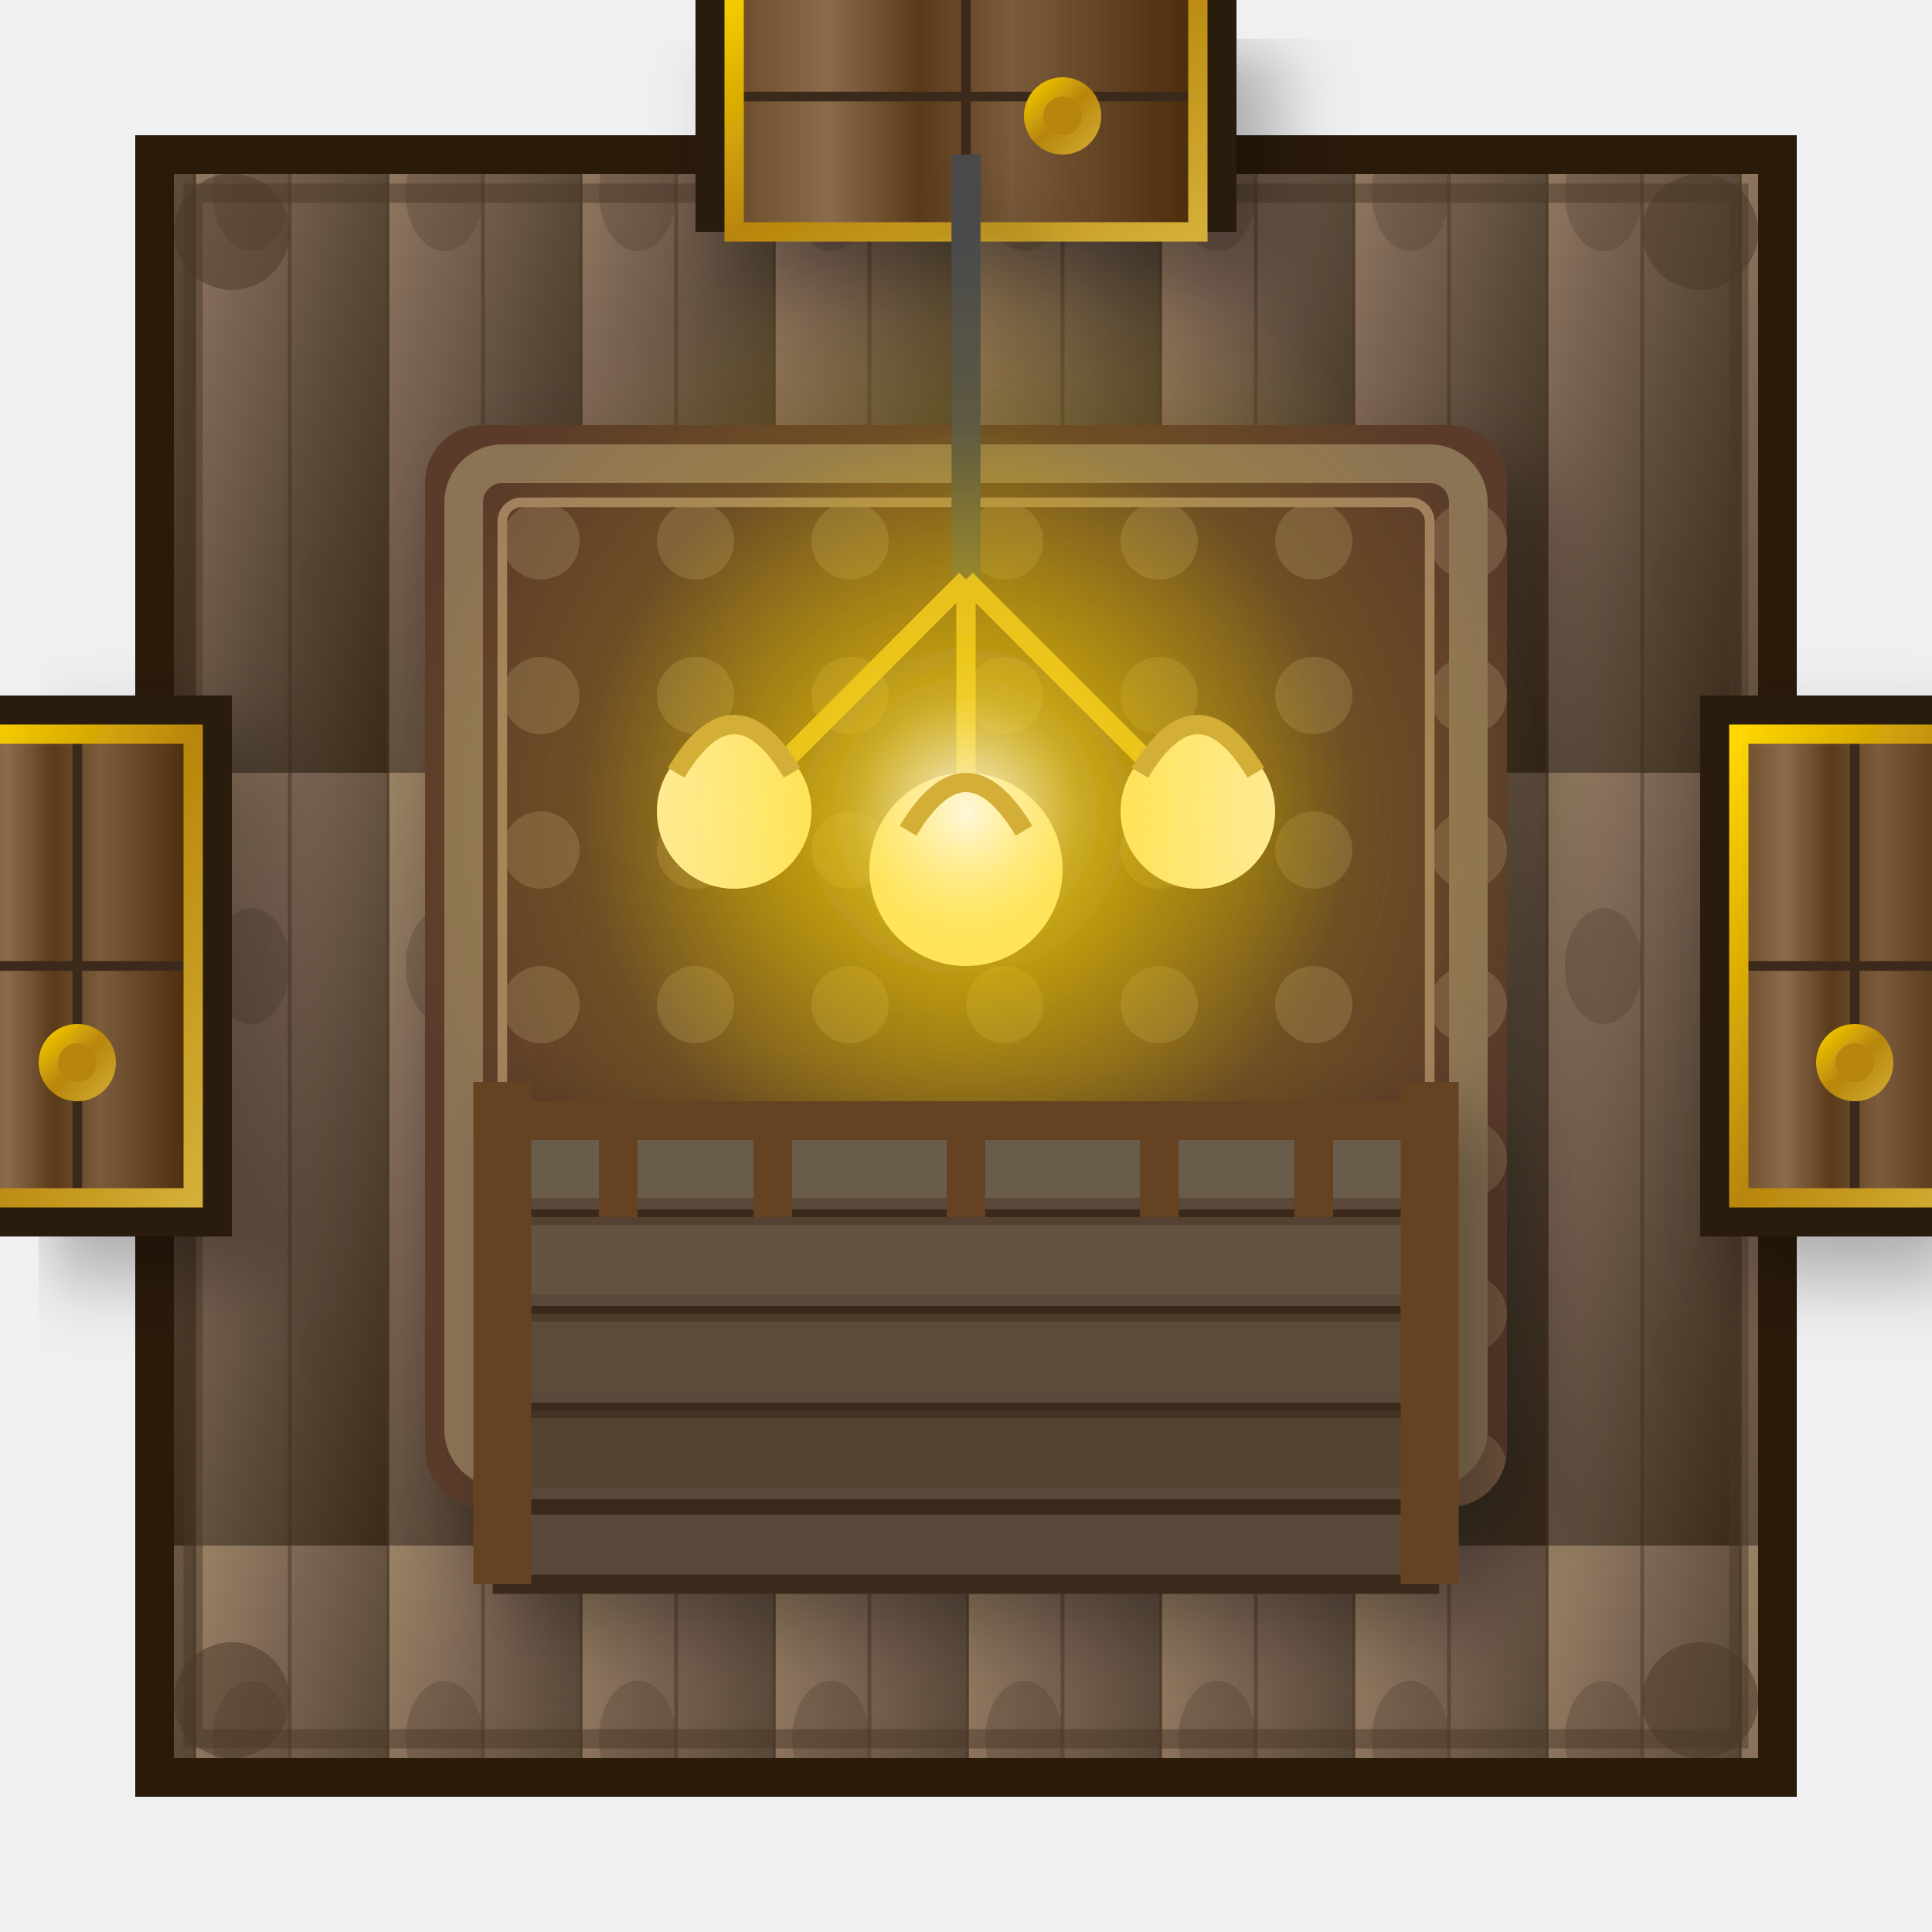
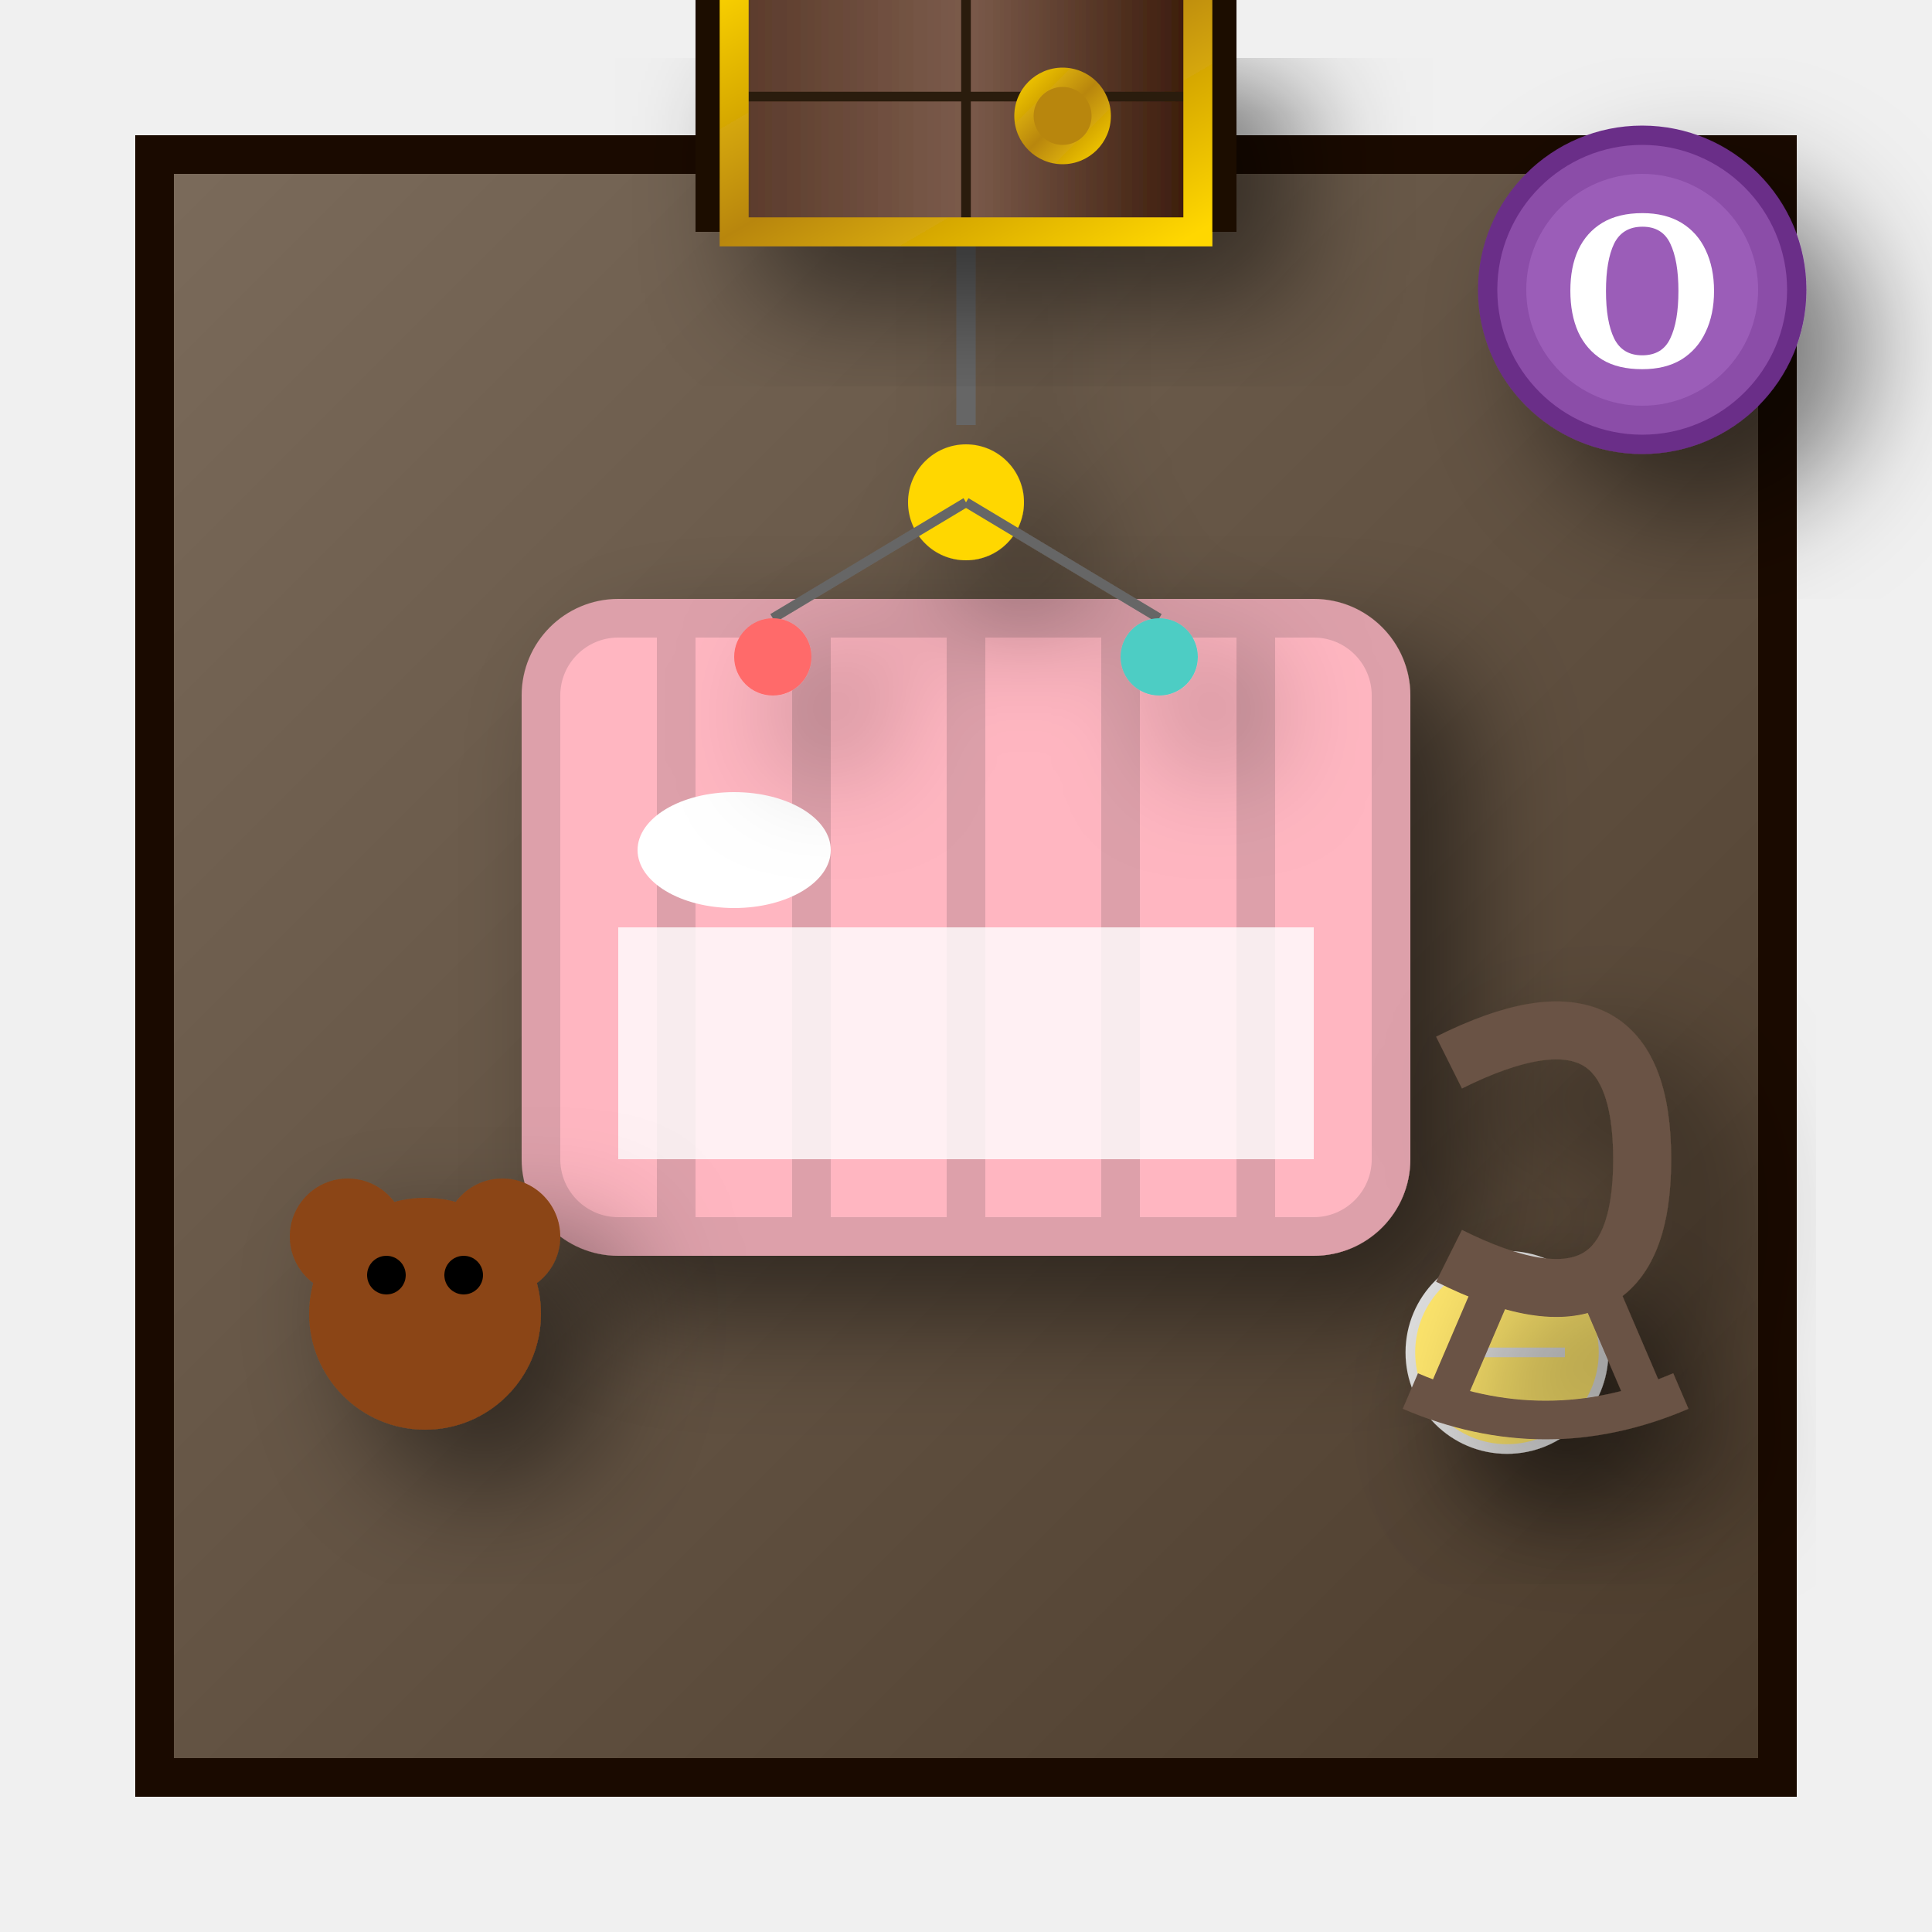
<svg xmlns="http://www.w3.org/2000/svg" viewBox="0 0 100 100" width="400" height="400">
  <defs>
    <linearGradient id="floorGrad" x1="0%" y1="0%" x2="100%" y2="100%">
-       <stop offset="0%" style="stop-color:#9B8365" />
-       <stop offset="30%" style="stop-color:#7B6354" />
-       <stop offset="60%" style="stop-color:#5A4A3A" />
-       <stop offset="100%" style="stop-color:#3A2A1A" />
+       <stop offset="0%" style="stop-color:#7B6B5B" />
+       <stop offset="100%" style="stop-color:#4B3B2B" />
    </linearGradient>
-     <pattern id="woodPattern" x="0" y="0" width="10" height="40" patternUnits="userSpaceOnUse">
-       <rect width="10" height="40" fill="url(#floorGrad)" />
-       <line x1="0" y1="0" x2="0" y2="40" stroke="#2A1A0A" stroke-width="0.3" opacity="0.6" />
-       <line x1="5" y1="0" x2="5" y2="40" stroke="#3A2A1A" stroke-width="0.2" opacity="0.4" />
-       <ellipse cx="3" cy="10" rx="2" ry="3" fill="#4A3A2A" opacity="0.3" />
-       <ellipse cx="7" cy="30" rx="1.5" ry="2" fill="#4A3A2A" opacity="0.2" />
-     </pattern>
    <linearGradient id="doorWood" x1="0%" y1="0%" x2="100%" y2="0%">
-       <stop offset="0%" style="stop-color:#6B4B2A" />
-       <stop offset="20%" style="stop-color:#8B6B4B" />
-       <stop offset="40%" style="stop-color:#5A3A1A" />
-       <stop offset="60%" style="stop-color:#7B5B3B" />
-       <stop offset="100%" style="stop-color:#4A2A0A" />
+       <stop offset="0%" style="stop-color:#5A3A2A" />
+       <stop offset="50%" style="stop-color:#7B5B4B" />
+       <stop offset="100%" style="stop-color:#3A1A0A" />
    </linearGradient>
    <linearGradient id="goldTrim" x1="0%" y1="0%" x2="100%" y2="100%">
      <stop offset="0%" style="stop-color:#FFD700" />
      <stop offset="50%" style="stop-color:#B8860B" />
-       <stop offset="100%" style="stop-color:#D4AF37" />
+       <stop offset="100%" style="stop-color:#FFD700" />
    </linearGradient>
-     <radialGradient id="lampGlow" cx="50%" cy="50%" r="50%">
-       <stop offset="0%" style="stop-color:#FFF8DC;stop-opacity:0.9" />
-       <stop offset="30%" style="stop-color:#FFD700;stop-opacity:0.5" />
-       <stop offset="70%" style="stop-color:#FFD700;stop-opacity:0.2" />
-       <stop offset="100%" style="stop-color:#FFD700;stop-opacity:0" />
-     </radialGradient>
-     <pattern id="carpetPattern" x="0" y="0" width="8" height="8" patternUnits="userSpaceOnUse">
-       <rect width="8" height="8" fill="#5A3A2A" />
-       <circle cx="4" cy="4" r="2" fill="#8B7355" opacity="0.5" />
-     </pattern>
    <filter id="softShadow" x="-50%" y="-50%" width="200%" height="200%">
-       <feGaussianBlur in="SourceAlpha" stdDeviation="2" />
-       <feOffset dx="2" dy="2" result="offsetblur" />
+       <feGaussianBlur in="SourceAlpha" stdDeviation="3" />
+       <feOffset dx="3" dy="3" result="offsetblur" />
      <feComponentTransfer>
-         <feFuncA type="linear" slope="0.3" />
+         <feFuncA type="linear" slope="0.5" />
      </feComponentTransfer>
      <feMerge>
        <feMergeNode />
        <feMergeNode in="SourceGraphic" />
      </feMerge>
    </filter>
-     <filter id="innerGlow">
-       <feGaussianBlur in="SourceAlpha" stdDeviation="3" result="blur" />
-       <feComposite in="blur" in2="SourceAlpha" operator="arithmetic" k2="-1" k3="1" result="shadowDiff" />
-       <feFlood flood-color="#FFD700" flood-opacity="0.3" />
-       <feComposite in2="shadowDiff" operator="in" />
-       <feComposite in2="SourceGraphic" operator="over" />
-     </filter>
  </defs>
-   <rect x="8" y="8" width="84" height="84" fill="url(#woodPattern)" stroke="#2A1A0A" stroke-width="2" />
-   <rect x="10" y="10" width="80" height="80" fill="none" stroke="#4A3728" stroke-width="1" opacity="0.5" />
+   <rect x="8" y="8" width="84" height="84" fill="url(#floorGrad)" stroke="#1A0A00" stroke-width="2" />
  <g filter="url(#softShadow)">
-     <rect x="36" y="-4" width="28" height="16" fill="#2A1A0A" />
-     <rect x="38" y="-2" width="24" height="14" fill="url(#doorWood)" />
-     <line x1="50" y1="-2" x2="50" y2="12" stroke="#3A2A1A" stroke-width="0.5" />
-     <line x1="38" y1="5" x2="62" y2="5" stroke="#3A2A1A" stroke-width="0.5" />
-     <rect x="38" y="-2" width="24" height="14" fill="none" stroke="url(#goldTrim)" stroke-width="1" />
-     <circle cx="55" cy="6" r="2" fill="url(#goldTrim)" />
-     <circle cx="55" cy="6" r="1" fill="#B8860B" />
+     <rect x="28" y="32" width="44" height="32" fill="#FFB6C1" stroke="#DDA0AA" stroke-width="2" rx="4" />
+     <line x1="35" y1="32" x2="35" y2="64" stroke="#DDA0AA" stroke-width="2" />
+     <line x1="42" y1="32" x2="42" y2="64" stroke="#DDA0AA" stroke-width="2" />
+     <line x1="50" y1="32" x2="50" y2="64" stroke="#DDA0AA" stroke-width="2" />
+     <line x1="58" y1="32" x2="58" y2="64" stroke="#DDA0AA" stroke-width="2" />
+     <line x1="65" y1="32" x2="65" y2="64" stroke="#DDA0AA" stroke-width="2" />
+     <rect x="32" y="48" width="36" height="12" fill="#FFF" opacity="0.8" />
+     <ellipse cx="38" cy="44" rx="5" ry="3" fill="#FFF" />
  </g>
  <g filter="url(#softShadow)">
-     <rect x="88" y="36" width="16" height="28" fill="#2A1A0A" />
-     <rect x="90" y="38" width="12" height="24" fill="url(#doorWood)" />
-     <line x1="90" y1="50" x2="102" y2="50" stroke="#3A2A1A" stroke-width="0.5" />
-     <line x1="96" y1="38" x2="96" y2="62" stroke="#3A2A1A" stroke-width="0.5" />
-     <rect x="90" y="38" width="12" height="24" fill="none" stroke="url(#goldTrim)" stroke-width="1" />
-     <circle cx="96" cy="55" r="2" fill="url(#goldTrim)" />
-     <circle cx="96" cy="55" r="1" fill="#B8860B" />
+     <line x1="50" y1="8" x2="50" y2="22" stroke="#666" stroke-width="1" />
+     <circle cx="50" cy="26" r="3" fill="#FFD700" />
+     <line x1="50" y1="26" x2="40" y2="32" stroke="#666" stroke-width="0.5" />
+     <line x1="50" y1="26" x2="60" y2="32" stroke="#666" stroke-width="0.5" />
+     <circle cx="40" cy="34" r="2" fill="#FF6B6B" />
+     <circle cx="60" cy="34" r="2" fill="#4ECDC4" />
  </g>
  <g filter="url(#softShadow)">
-     <rect x="-4" y="36" width="16" height="28" fill="#2A1A0A" />
-     <rect x="-2" y="38" width="12" height="24" fill="url(#doorWood)" />
-     <line x1="-2" y1="50" x2="10" y2="50" stroke="#3A2A1A" stroke-width="0.5" />
-     <line x1="4" y1="38" x2="4" y2="62" stroke="#3A2A1A" stroke-width="0.5" />
-     <rect x="-2" y="38" width="12" height="24" fill="none" stroke="url(#goldTrim)" stroke-width="1" />
-     <circle cx="4" cy="55" r="2" fill="url(#goldTrim)" />
-     <circle cx="4" cy="55" r="1" fill="#B8860B" />
+     <circle cx="22" cy="68" r="6" fill="#8B4513" />
+     <circle cx="18" cy="64" r="3" fill="#8B4513" />
+     <circle cx="26" cy="64" r="3" fill="#8B4513" />
+     <circle cx="20" cy="66" r="1" fill="#000" />
+     <circle cx="24" cy="66" r="1" fill="#000" />
+     <circle cx="78" cy="70" r="5" fill="#FFE66D" stroke="#DDD" stroke-width="0.5" />
+     <line x1="75" y1="70" x2="81" y2="70" stroke="#DDD" stroke-width="0.5" />
  </g>
  <g filter="url(#softShadow)">
-     <rect x="22" y="22" width="56" height="56" fill="url(#carpetPattern)" rx="3" />
-     <rect x="24" y="24" width="52" height="52" fill="none" stroke="#8B7355" stroke-width="2" rx="2" />
-     <rect x="26" y="26" width="48" height="48" fill="none" stroke="#A08060" stroke-width="0.5" rx="1" />
+     <path d="M75,55 Q85,50 85,60 Q85,70 75,65" fill="none" stroke="#6B5344" stroke-width="3" />
+     <line x1="78" y1="65" x2="75" y2="72" stroke="#6B5344" stroke-width="2" />
+     <line x1="82" y1="65" x2="85" y2="72" stroke="#6B5344" stroke-width="2" />
+     <path d="M73,72 Q80,75 87,72" fill="none" stroke="#6B5344" stroke-width="2" />
  </g>
  <g filter="url(#softShadow)">
-     <line x1="50" y1="8" x2="50" y2="30" stroke="#4A4A4A" stroke-width="1.5" />
-     <line x1="50" y1="30" x2="38" y2="42" stroke="#D4AF37" stroke-width="1" />
-     <line x1="50" y1="30" x2="62" y2="42" stroke="#D4AF37" stroke-width="1" />
-     <line x1="50" y1="30" x2="50" y2="45" stroke="#D4AF37" stroke-width="1" />
-     <circle cx="38" cy="42" r="4" fill="#FFF8DC" filter="url(#innerGlow)" />
-     <circle cx="62" cy="42" r="4" fill="#FFF8DC" filter="url(#innerGlow)" />
-     <circle cx="50" cy="45" r="5" fill="#FFF8DC" filter="url(#innerGlow)" />
-     <circle cx="50" cy="42" r="20" fill="url(#lampGlow)" />
-     <circle cx="50" cy="42" r="30" fill="url(#lampGlow)" opacity="0.5" />
-     <path d="M35,40 Q38,35 41,40" fill="none" stroke="#D4AF37" stroke-width="1" />
-     <path d="M59,40 Q62,35 65,40" fill="none" stroke="#D4AF37" stroke-width="1" />
-     <path d="M47,43 Q50,38 53,43" fill="none" stroke="#D4AF37" stroke-width="1" />
+     <rect x="36" y="-4" width="28" height="16" fill="#1A0A00" />
+     <rect x="38" y="-2" width="24" height="14" fill="url(#doorWood)" />
+     <line x1="50" y1="-2" x2="50" y2="12" stroke="#2A1A0A" stroke-width="0.5" />
+     <line x1="38" y1="5" x2="62" y2="5" stroke="#2A1A0A" stroke-width="0.5" />
+     <rect x="38" y="-2" width="24" height="14" fill="none" stroke="url(#goldTrim)" stroke-width="1.5" />
+     <circle cx="55" cy="6" r="2.5" fill="url(#goldTrim)" />
+     <circle cx="55" cy="6" r="1.5" fill="#B8860B" />
  </g>
  <g filter="url(#softShadow)">
-     <rect x="26" y="58" width="48" height="24" fill="#5A4A3A" stroke="#3A2A1A" stroke-width="1" />
-     <line x1="26" y1="63" x2="74" y2="63" stroke="#3A2A1A" stroke-width="0.8" />
-     <line x1="26" y1="68" x2="74" y2="68" stroke="#3A2A1A" stroke-width="0.8" />
-     <line x1="26" y1="73" x2="74" y2="73" stroke="#3A2A1A" stroke-width="0.8" />
-     <line x1="26" y1="78" x2="74" y2="78" stroke="#3A2A1A" stroke-width="0.8" />
-     <rect x="26" y="58" width="48" height="4" fill="#7B6B5B" opacity="0.5" />
-     <rect x="26" y="63" width="48" height="4" fill="#6B5B4B" opacity="0.5" />
-     <rect x="26" y="68" width="48" height="4" fill="#5B4B3B" opacity="0.5" />
-     <rect x="26" y="73" width="48" height="4" fill="#4B3B2B" opacity="0.5" />
-     <line x1="26" y1="56" x2="26" y2="82" stroke="#654321" stroke-width="3" />
-     <line x1="74" y1="56" x2="74" y2="82" stroke="#654321" stroke-width="3" />
-     <line x1="26" y1="58" x2="74" y2="58" stroke="#654321" stroke-width="2" />
-     <line x1="32" y1="58" x2="32" y2="63" stroke="#654321" stroke-width="2" />
-     <line x1="40" y1="58" x2="40" y2="63" stroke="#654321" stroke-width="2" />
-     <line x1="50" y1="58" x2="50" y2="63" stroke="#654321" stroke-width="2" />
-     <line x1="60" y1="58" x2="60" y2="63" stroke="#654321" stroke-width="2" />
-     <line x1="68" y1="58" x2="68" y2="63" stroke="#654321" stroke-width="2" />
+     <circle cx="85" cy="15" r="8" fill="#8B4DA8" stroke="#6B2D88" stroke-width="1" />
+     <circle cx="85" cy="15" r="6" fill="#AB6DC8" opacity="0.5" />
+     <text x="85" y="19" text-anchor="middle" font-size="11" fill="#FFF" font-weight="bold" font-family="serif">O</text>
  </g>
-   <circle cx="12" cy="12" r="3" fill="#4A3728" opacity="0.5" />
-   <circle cx="88" cy="12" r="3" fill="#4A3728" opacity="0.5" />
-   <circle cx="12" cy="88" r="3" fill="#4A3728" opacity="0.5" />
-   <circle cx="88" cy="88" r="3" fill="#4A3728" opacity="0.5" />
</svg>
